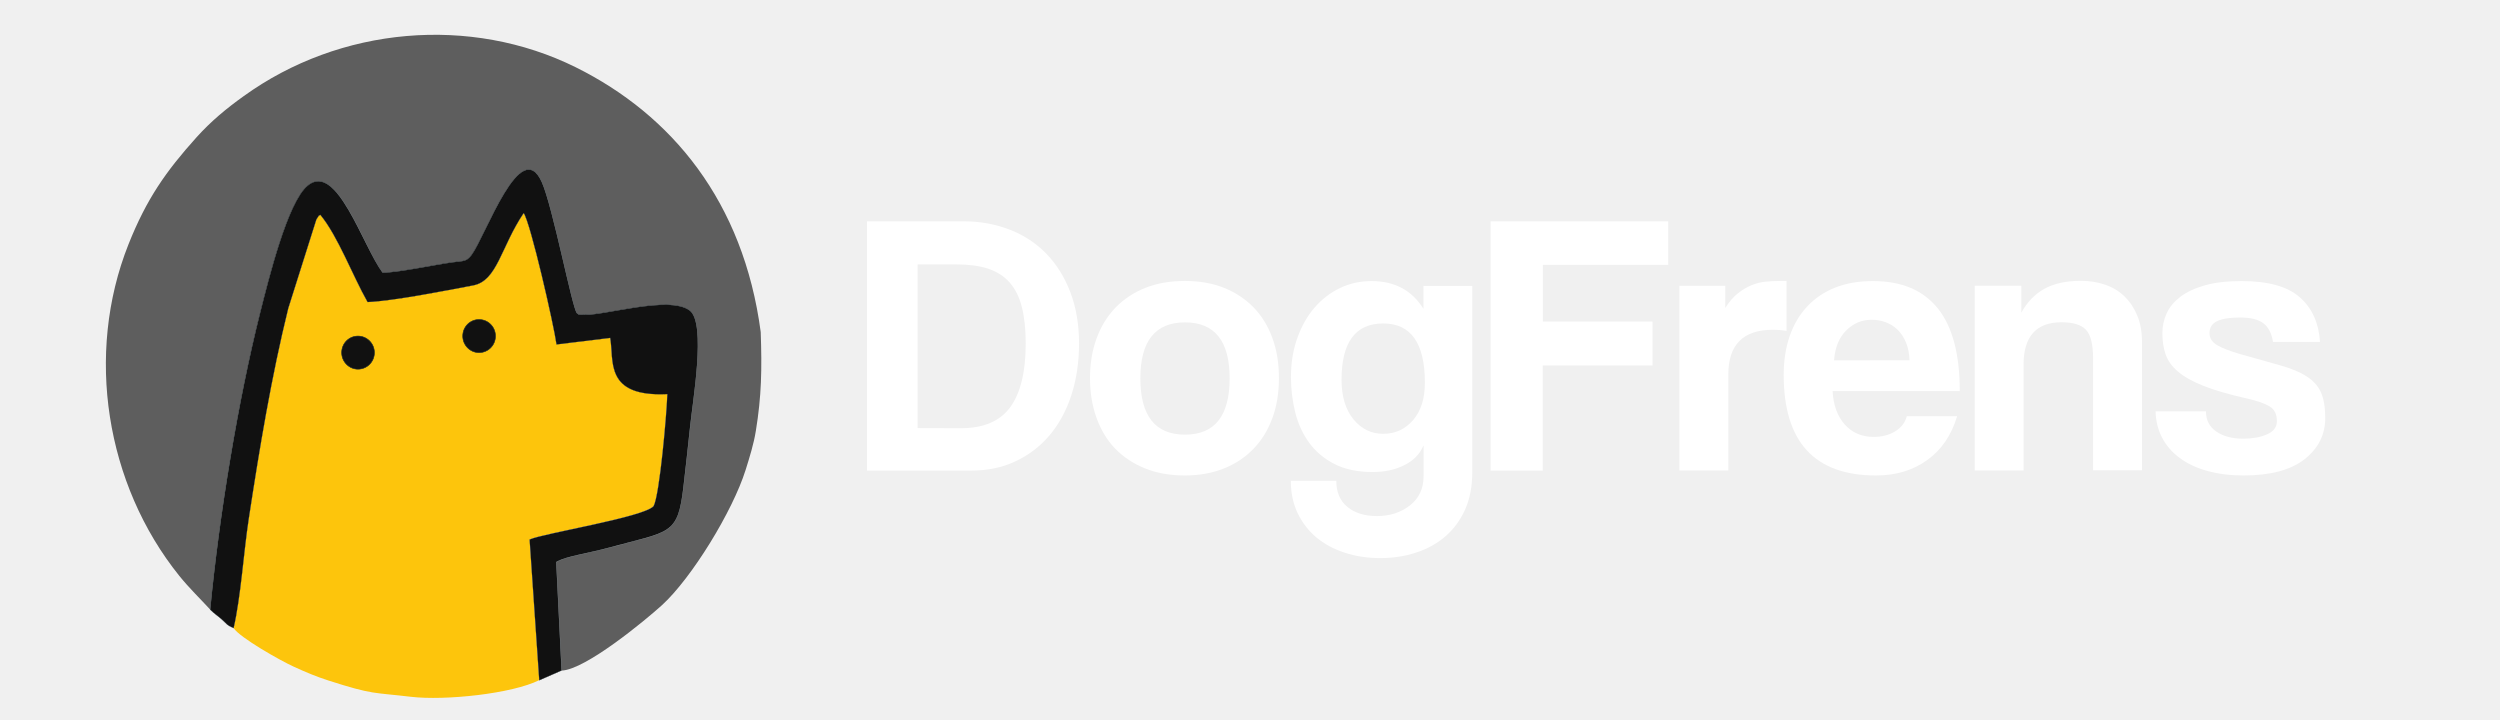
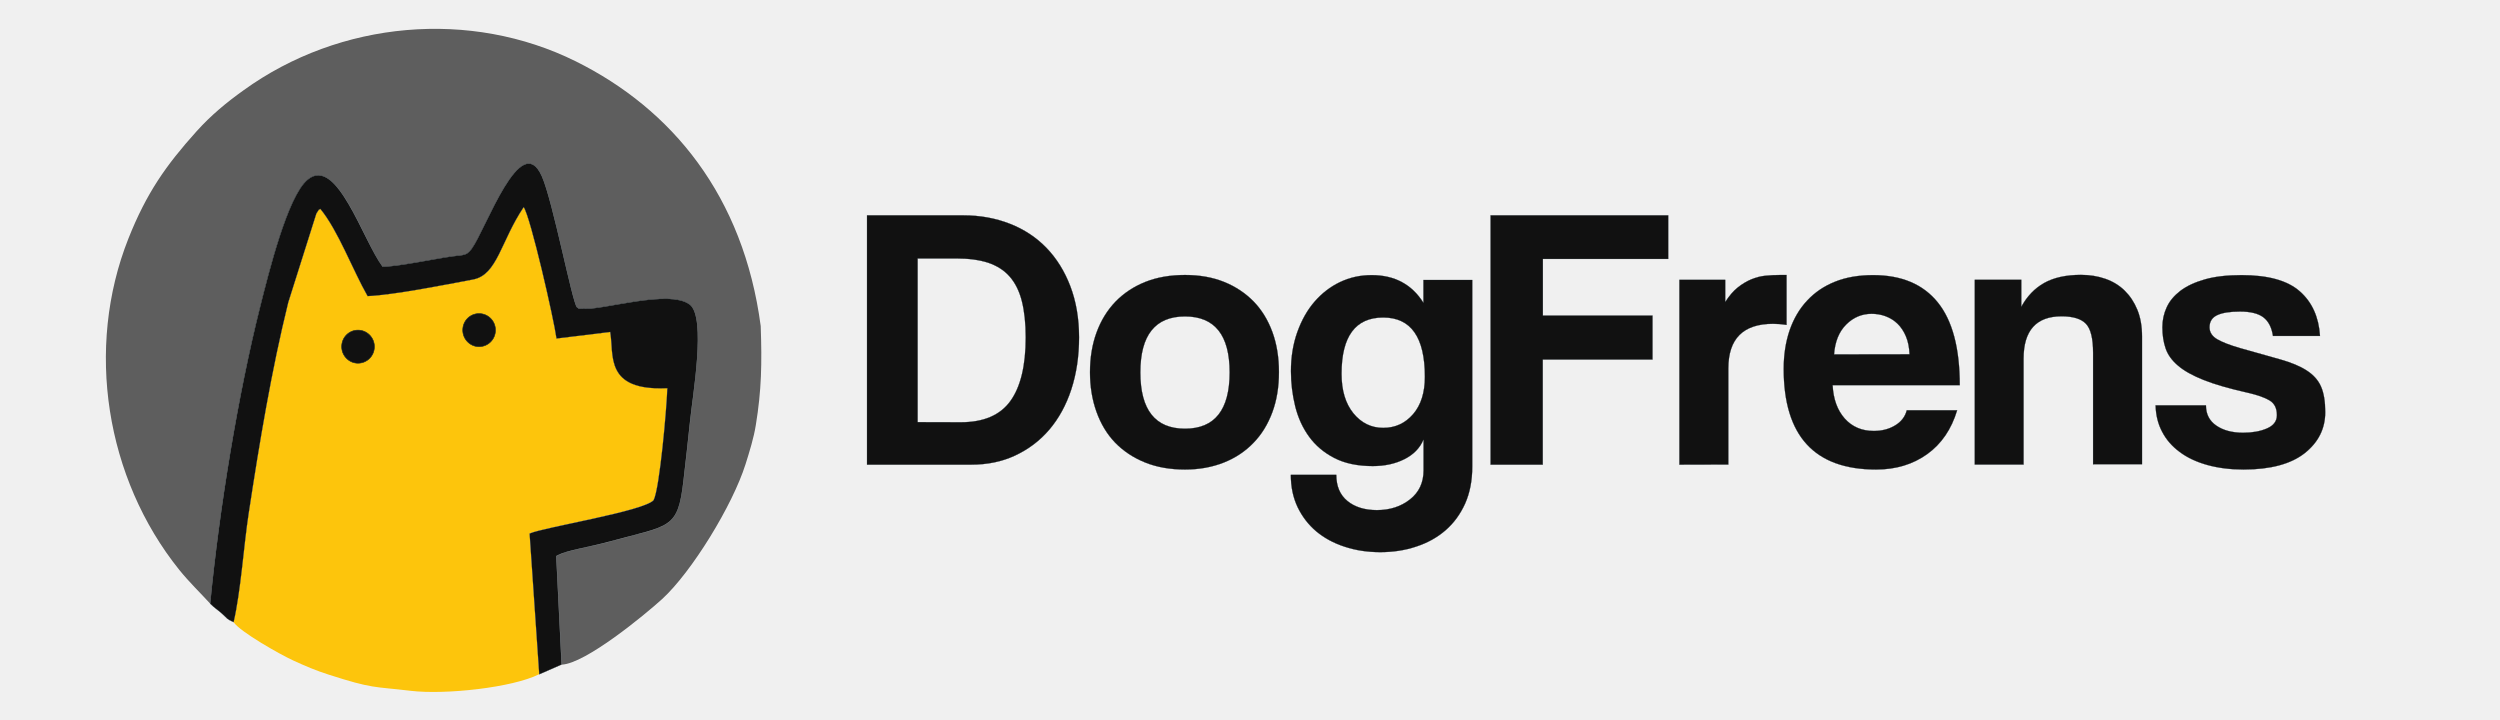
<svg xmlns="http://www.w3.org/2000/svg" version="1.1" id="Layer_1" x="0px" y="0px" viewBox="0 0 2100 604.2" style="enable-background:new 0 0 2100 604.2;" xml:space="preserve">
  <style type="text/css">
	.st0{fill-rule:evenodd;clip-rule:evenodd;fill:#5E5E5E;}
	.st1{fill-rule:evenodd;clip-rule:evenodd;fill:#FDC50C;}
	.st2{fill-rule:evenodd;clip-rule:evenodd;fill:#111111;stroke:#19282F;stroke-width:0.2;stroke-miterlimit:10;}
	.st3{fill-rule:evenodd;clip-rule:evenodd;fill:#111111;stroke:#19282F;stroke-width:0.487;stroke-miterlimit:10;}
- 	.st4{fill:#FFFFFF;}
+ 	.st4{fill:#111111;stroke:#19282F;stroke-width:0.2;stroke-miterlimit:10;}
</style>
  <g>
-     <path class="st0" d="M165.2,115.2c-25.9,28.8-42.1,51.9-57.3,90.1c-36.6,92.2-19.1,201.5,42.7,278.4c8.4,10.4,17.4,19,26,28.4   c7.5-78.7,23.4-175.8,42.2-249.8c7.1-28.2,22.9-92.2,39.7-106.2c24.6-20.5,46.3,50.5,63,73.1c13-0.1,42.4-6.4,58.5-8.7   c9-1.3,11.9-0.2,16.3-6.3c11.9-16.6,41.2-101.1,59-60.9c9.3,21.1,25.4,105.5,29.4,109.9c2.7,1.6-0.4,0.8,4.1,1.3   c16.4,1.8,73.1-16.8,90.7-3.5c13.9,10.5,2.3,76.8,0.2,98.2c-1.7,16.7-3.6,33-5.5,49.7c-4.8,41.1-11.3,37.2-62.1,51.1   c-18,4.9-35.2,7.2-43.4,11.4c-0.4,0.2-1,0.5-1.4,0.8l4.5,91.1c20.1-0.8,70.2-42.2,84.4-55.1c24.7-22.6,59.1-78.5,70.1-113.4   c3.2-10.2,6.9-22,8.6-32.8c4.8-29.3,5.2-51.9,4.1-83.1C624.5,169.4,564.4,96.6,483.6,56.5c-88.2-43.7-197.8-34.4-279.1,24.4   C190.1,91.2,177.3,101.8,165.2,115.2L165.2,115.2z" />
-     <path class="st1" d="M196.2,527.6c5.6,8.2,38.6,26.9,50.1,32.2c10.2,4.7,19.2,8.5,29.5,11.8c37.9,12.2,37.6,9.9,69.3,13.7   c28.7,3.4,85.3-2.6,107.9-14l-8.1-118.2c11.5-5.1,96.6-18.8,104.2-28.1c5.1-10,11-77.5,11.5-94.1c-53.3,2.5-44.6-28.2-48-47.2   l-45.1,5.5c-2.1-15.7-21.8-102.3-27.6-110.4c-19.3,28.7-22.1,57-42.4,60.8c-24.4,4.6-66,12.8-88.7,14c-12.7-22.3-24.7-55-39.7-73.3   c-1.9,1.7-0.1-1.4-3.4,4l-23.6,74.6c-14.2,57.5-24.2,118-33.2,176.9C204.5,463.9,202.2,501.3,196.2,527.6L196.2,527.6z" />
-     <path class="st2" d="M176.6,512.1c3.9,3.8,5.6,4.6,9.5,8c5.9,5.2,3.4,4.3,10.1,7.5c6.1-26.3,8.4-63.7,12.7-91.7   c9-58.9,19-119.4,33.2-176.9l23.6-74.6c3.4-5.4,1.5-2.4,3.4-4c15,18.3,27,51,39.7,73.3c22.7-1.1,64.3-9.4,88.7-14   c20.3-3.9,23.1-32.1,42.4-60.8c5.8,8.2,25.5,94.7,27.6,110.4l45.1-5.5c3.4,19.1-5.3,49.8,48,47.2c-0.5,16.7-6.4,84.1-11.5,94.1   c-7.6,9.3-92.7,22.9-104.2,28.1l8.1,118.2l18.7-8.2l-4.5-91.1c0.4-0.3,1.1-0.6,1.4-0.8c8.2-4.2,25.4-6.5,43.4-11.4   c50.8-13.9,57.4-10,62.1-51.1c1.9-16.7,3.8-33,5.5-49.7c2.1-21.3,13.8-87.6-0.2-98.2c-17.6-13.3-74.2,5.3-90.7,3.5   c-4.6-0.5-1.5,0.3-4.1-1.3c-4-4.4-20.1-88.8-29.4-109.9c-17.7-40.1-47,44.4-59,60.9c-4.4,6.1-7.3,5-16.3,6.3   c-16.2,2.3-45.5,8.6-58.5,8.7c-16.8-22.6-38.5-93.6-63-73.1c-16.8,14-32.6,78-39.7,106.2C200,336.3,184.1,433.4,176.6,512.1   L176.6,512.1z" />
-     <path class="st3" d="M402.4,296.2c7.6,0,13.8-6.2,13.8-13.9c0-7.7-6.2-13.9-13.8-13.9c-7.6,0-13.7,6.2-13.7,13.9   C388.7,289.9,394.9,296.2,402.4,296.2L402.4,296.2z" />
-     <path class="st3" d="M300.7,310.1c7.6,0,13.8-6.2,13.8-13.9c0-7.6-6.2-13.9-13.8-13.9c-7.6,0-13.7,6.2-13.7,13.9   C287,303.8,293.2,310.1,300.7,310.1L300.7,310.1z" />
+     <path class="st0" d="M165.2,110.2c-25.9,28.8-42.1,51.9-57.3,90.1c-36.6,92.2-19.1,201.5,42.7,278.4c8.4,10.4,17.4,19,26,28.4   c7.5-78.7,23.4-175.8,42.2-249.8c7.1-28.2,22.9-92.2,39.7-106.2c24.6-20.5,46.3,50.5,63,73.1c13-0.1,42.4-6.4,58.5-8.7   c9-1.3,11.9-0.2,16.3-6.3c11.9-16.6,41.2-101.1,59-60.9c9.3,21.1,25.4,105.5,29.4,109.9c2.7,1.6-0.4,0.8,4.1,1.3   c16.4,1.8,73.1-16.8,90.7-3.5c13.9,10.5,2.3,76.8,0.2,98.2c-1.7,16.7-3.6,33-5.5,49.7c-4.8,41.1-11.3,37.2-62.1,51.1   c-18,4.9-35.2,7.2-43.4,11.4c-0.4,0.2-1,0.5-1.4,0.8l4.5,91.1c20.1-0.8,70.2-42.2,84.4-55.1c24.7-22.6,59.1-78.5,70.1-113.4   c3.2-10.2,6.9-22,8.6-32.8c4.8-29.3,5.2-51.9,4.1-83.1C624.5,164.4,564.4,91.6,483.6,51.5C395.4,7.8,285.8,17.1,204.5,75.9   C190.1,86.2,177.3,96.8,165.2,110.2L165.2,110.2z" />
+     <path class="st1" d="M196.2,522.6c5.6,8.2,38.6,26.9,50.1,32.2c10.2,4.7,19.2,8.5,29.5,11.8c37.9,12.2,37.6,9.9,69.3,13.7   c28.7,3.4,85.3-2.6,107.9-14l-8.1-118.2c11.5-5.1,96.6-18.8,104.2-28.1c5.1-10,11-77.5,11.5-94.1c-53.3,2.5-44.6-28.2-48-47.2   l-45.1,5.5c-2.1-15.7-21.8-102.3-27.6-110.4c-19.3,28.7-22.1,57-42.4,60.8c-24.4,4.6-66,12.8-88.7,14c-12.7-22.3-24.7-55-39.7-73.3   c-1.9,1.7-0.1-1.4-3.4,4l-23.6,74.6c-14.2,57.5-24.2,118-33.2,176.9C204.5,458.9,202.2,496.3,196.2,522.6L196.2,522.6z" />
+     <path class="st2" d="M176.6,507.1c3.9,3.8,5.6,4.6,9.5,8c5.9,5.2,3.4,4.3,10.1,7.5c6.1-26.3,8.4-63.7,12.7-91.7   c9-58.9,19-119.4,33.2-176.9l23.6-74.6c3.4-5.4,1.5-2.4,3.4-4c15,18.3,27,51,39.7,73.3c22.7-1.1,64.3-9.4,88.7-14   c20.3-3.9,23.1-32.1,42.4-60.8c5.8,8.2,25.5,94.7,27.6,110.4l45.1-5.5c3.4,19.1-5.3,49.8,48,47.2c-0.5,16.7-6.4,84.1-11.5,94.1   c-7.6,9.3-92.7,22.9-104.2,28.1l8.1,118.2l18.7-8.2l-4.5-91.1c0.4-0.3,1.1-0.6,1.4-0.8c8.2-4.2,25.4-6.5,43.4-11.4   c50.8-13.9,57.4-10,62.1-51.1c1.9-16.7,3.8-33,5.5-49.7c2.1-21.3,13.8-87.6-0.2-98.2c-17.6-13.3-74.2,5.3-90.7,3.5   c-4.6-0.5-1.5,0.3-4.1-1.3c-4-4.4-20.1-88.8-29.4-109.9c-17.7-40.1-47,44.4-59,60.9c-4.4,6.1-7.3,5-16.3,6.3   c-16.2,2.3-45.5,8.6-58.5,8.7c-16.8-22.6-38.5-93.6-63-73.1c-16.8,14-32.6,78-39.7,106.2C200,331.3,184.1,428.4,176.6,507.1   L176.6,507.1z" />
+     <path class="st3" d="M402.4,291.2c7.6,0,13.8-6.2,13.8-13.9c0-7.7-6.2-13.9-13.8-13.9c-7.6,0-13.7,6.2-13.7,13.9   C388.7,284.9,394.9,291.2,402.4,291.2L402.4,291.2z" />
+     <path class="st3" d="M300.7,305.1c7.6,0,13.8-6.2,13.8-13.9c0-7.6-6.2-13.9-13.8-13.9c-7.6,0-13.7,6.2-13.7,13.9   C287,298.8,293.2,305.1,300.7,305.1L300.7,305.1z" />
    <g>
-       <path class="st4" d="M728.3,395.3V185.9h81c14.1,0,27.1,2.4,39.1,7.1s22.2,11.5,30.7,20.3s15.2,19.6,20,32.2    c4.8,12.6,7.3,26.9,7.3,42.9s-2.2,30.5-6.5,43.7c-4.3,13.1-10.5,24.4-18.4,33.7c-8,9.4-17.6,16.6-28.7,21.8    c-11.1,5.2-23.4,7.7-36.9,7.7L728.3,395.3L728.3,395.3z M807.1,359.7c19.1,0,33-5.9,41.6-17.8s12.9-29.7,12.9-53.5    c0-11.8-1.1-21.9-3.2-30.3c-2.1-8.4-5.5-15.3-10.2-20.7c-4.7-5.4-10.8-9.2-18.1-11.7c-7.4-2.4-16.3-3.6-26.8-3.6h-32.5v137.5    L807.1,359.7L807.1,359.7z" />
-       <path class="st4" d="M995.4,399.4c-12.6,0-23.9-2-33.7-6c-9.9-4-18.2-9.6-25.1-16.7c-6.8-7.1-12-15.8-15.6-25.9    s-5.4-21.1-5.4-33.1c0-12.2,1.8-23.3,5.5-33.4s9-18.7,15.9-25.9c6.9-7.1,15.3-12.7,25.1-16.6s20.9-5.8,33.3-5.8    c12.2,0,23.1,1.9,32.8,5.8c9.7,3.9,17.9,9.4,24.8,16.4c6.8,7,12.1,15.6,15.8,25.7c3.7,10.1,5.5,21.3,5.5,33.7    c0,12.4-1.8,23.6-5.5,33.6s-8.9,18.6-15.8,25.7c-6.8,7.1-15.1,12.7-24.9,16.6S1007.4,399.4,995.4,399.4z M995.4,365.1    c25,0,37.5-15.8,37.5-47.3c0-31.3-12.5-47-37.5-47s-37.5,15.7-37.5,47C957.9,349.3,970.4,365.1,995.4,365.1z" />
-       <path class="st4" d="M1195.6,374.5c-2.9,6.9-8.3,12.4-15.9,16.2c-7.7,3.9-16.6,5.8-26.6,5.8c-12.8,0-23.6-2.3-32.3-6.8    c-8.7-4.5-15.8-10.5-21.1-17.8c-5.4-7.4-9.3-15.9-11.7-25.5c-2.4-9.7-3.6-19.6-3.6-29.6c0-12,1.8-23,5.4-33s8.4-18.5,14.5-25.5    c6.1-7,13.2-12.5,21.4-16.4c8.2-3.9,17-5.8,26.5-5.8c19.3,0,33.8,7.8,43.5,23.3v-19.2h41v156.7c0,11.8-2,22.1-6,31.1    c-4,8.9-9.5,16.4-16.4,22.4s-15.1,10.6-24.6,13.7c-9.5,3.2-19.6,4.7-30.3,4.7c-10.7,0-20.7-1.5-30-4.6c-9.3-3-17.2-7.4-23.8-12.9    c-6.6-5.6-11.8-12.4-15.6-20.3c-3.8-8-5.7-17-5.7-27.1h38.2c0,9.5,3.1,16.8,9.3,21.9c6.2,5.1,14.5,7.7,24.8,7.7    c10.9,0,20.2-3,27.8-9s11.4-14.1,11.4-24.4v-25.6H1195.6z M1161.9,364.4c10.1,0,18.4-3.8,25.1-11.5c6.6-7.7,9.9-18.1,9.9-31.4    c0-33.2-11.7-49.8-35-49.8s-35,15.8-35,47.3c0,13.9,3.3,24.9,9.9,33.1C1143.5,360.3,1151.8,364.4,1161.9,364.4z" />
-       <path class="st4" d="M1295.9,307v88.3h-43.8V185.9h149.2v36.6H1296v47.6h92.1V307H1295.9z" />
-       <path class="st4" d="M1410.7,395.3V240.1h38.5v18.6c3.4-5.3,6.9-9.4,10.6-12.3s7.5-5.2,11.4-6.8c3.9-1.6,7.8-2.6,11.8-3    s8.1-0.6,12.3-0.6h5.4v41.9c-3.8-0.6-7.6-0.9-11.4-0.9c-25,0-37.5,12.5-37.5,37.5v80.7h-41.1V395.3z" />
-       <path class="st4" d="M1539.4,328.5c0.6,11.8,4,21.1,10.2,28.1c6.2,6.9,14.3,10.4,24.4,10.4c6.7,0,12.7-1.5,17.8-4.6    c5.1-3,8.5-7.3,9.9-12.8h42.3c-4.8,16-13.2,28.3-25.2,36.9s-26.3,12.9-42.9,12.9c-51.7,0-77.6-28.2-77.6-84.5    c0-12,1.7-22.8,5-32.5c3.4-9.7,8.2-18,14.7-24.9c6.4-6.9,14.2-12.2,23.5-15.9c9.2-3.7,19.9-5.5,31.9-5.5c24,0,42.1,7.7,54.4,23    s18.4,38.5,18.4,69.4H1539.4z M1604,302.6c-0.2-5.7-1.2-10.7-3-15s-4.2-7.9-7.1-10.7c-2.9-2.8-6.3-4.9-10.1-6.3    c-3.8-1.4-7.7-2-11.7-2c-8.2,0-15.3,3-21.3,9s-9.4,14.3-10.2,25.1L1604,302.6L1604,302.6z" />
-       <path class="st4" d="M1758.2,395.3v-94c0-12-2-20.1-6-24.3c-4-4.2-10.8-6.3-20.5-6.3c-21.2,0-31.9,11.9-31.9,35.6v88.9h-41V240    h39.1v22.7c4.8-8.8,11.2-15.5,19.2-20s18.3-6.8,30.9-6.8c7.4,0,14.2,1.1,20.5,3.3c6.3,2.2,11.7,5.5,16.2,9.9s8.1,9.8,10.7,16.2    c2.6,6.4,3.9,13.8,3.9,22.2V395h-41.1V395.3z" />
-       <path class="st4" d="M1909.3,287.2c-1.1-7.1-3.7-12.3-8-15.6c-4.3-3.3-10.9-4.9-19.7-4.9c-8.4,0-14.8,1-19.1,3    c-4.3,2-6.5,5.4-6.5,10.2c0,4.2,2.2,7.6,6.5,10.1s10.6,4.9,18.8,7.3c13.5,3.8,24.8,7,34.1,9.6c9.2,2.6,16.7,5.7,22.2,9.3    c5.6,3.6,9.6,8,12,13.4s3.6,12.6,3.6,21.6c0,13.9-5.8,25.4-17.3,34.5c-11.6,9.1-28.7,13.7-51.4,13.7c-11.1,0-21.2-1.3-30.3-3.8    c-9-2.5-16.8-6.1-23.2-10.9c-6.4-4.7-11.4-10.4-14.8-17c-3.5-6.6-5.3-14-5.5-22.2h42.3c0,7.4,2.9,13,8.7,17c5.8,4,13.3,6,22.5,6    c7.8,0,14.5-1.2,20-3.6c5.6-2.4,8.4-6.1,8.4-11.2c0-5.7-2-9.8-6.1-12.3s-10.4-4.7-18.8-6.6c-15.1-3.4-27.3-6.9-36.6-10.6    c-9.3-3.7-16.5-7.7-21.6-12.1c-5.2-4.4-8.6-9.2-10.4-14.5s-2.7-11.1-2.7-17.7c0-5.9,1.2-11.5,3.6-16.7c2.4-5.3,6.3-9.9,11.5-13.9    c5.3-4,12.1-7.2,20.5-9.6s18.7-3.6,30.9-3.6c22.3,0,38.6,4.5,48.9,13.6c10.3,9,16,21.6,17,37.5L1909.3,287.2L1909.3,287.2z" />
+       <path class="st4" d="M728.3,390.3V180.9h81c14.1,0,27.1,2.4,39.1,7.1s22.2,11.5,30.7,20.3s15.2,19.6,20,32.2    c4.8,12.6,7.3,26.9,7.3,42.9s-2.2,30.5-6.5,43.7c-4.3,13.1-10.5,24.4-18.4,33.7c-8,9.4-17.6,16.6-28.7,21.8    c-11.1,5.2-23.4,7.7-36.9,7.7L728.3,390.3L728.3,390.3z M807.1,354.7c19.1,0,33-5.9,41.6-17.8s12.9-29.7,12.9-53.5    c0-11.8-1.1-21.9-3.2-30.3c-2.1-8.4-5.5-15.3-10.2-20.7s-10.8-9.2-18.1-11.7c-7.4-2.4-16.3-3.6-26.8-3.6h-32.5v137.5L807.1,354.7    L807.1,354.7z" />
+       <path class="st4" d="M995.4,394.4c-12.6,0-23.9-2-33.7-6c-9.9-4-18.2-9.6-25.1-16.7c-6.8-7.1-12-15.8-15.6-25.9    s-5.4-21.1-5.4-33.1c0-12.2,1.8-23.3,5.5-33.4s9-18.7,15.9-25.9c6.9-7.1,15.3-12.7,25.1-16.6s20.9-5.8,33.3-5.8    c12.2,0,23.1,1.9,32.8,5.8c9.7,3.9,17.9,9.4,24.8,16.4c6.8,7,12.1,15.6,15.8,25.7c3.7,10.1,5.5,21.3,5.5,33.7    c0,12.4-1.8,23.6-5.5,33.6s-8.9,18.6-15.8,25.7c-6.8,7.1-15.1,12.7-24.9,16.6S1007.4,394.4,995.4,394.4z M995.4,360.1    c25,0,37.5-15.8,37.5-47.3c0-31.3-12.5-47-37.5-47s-37.5,15.7-37.5,47C957.9,344.3,970.4,360.1,995.4,360.1z" />
+       <path class="st4" d="M1195.6,369.5c-2.9,6.9-8.3,12.4-15.9,16.2c-7.7,3.9-16.6,5.8-26.6,5.8c-12.8,0-23.6-2.3-32.3-6.8    c-8.7-4.5-15.8-10.5-21.1-17.8c-5.4-7.4-9.3-15.9-11.7-25.5c-2.4-9.7-3.6-19.6-3.6-29.6c0-12,1.8-23,5.4-33s8.4-18.5,14.5-25.5    s13.2-12.5,21.4-16.4c8.2-3.9,17-5.8,26.5-5.8c19.3,0,33.8,7.8,43.5,23.3v-19.2h41v156.7c0,11.8-2,22.1-6,31.1    c-4,8.9-9.5,16.4-16.4,22.4s-15.1,10.6-24.6,13.7c-9.5,3.2-19.6,4.7-30.3,4.7c-10.7,0-20.7-1.5-30-4.6c-9.3-3-17.2-7.4-23.8-12.9    c-6.6-5.6-11.8-12.4-15.6-20.3c-3.8-8-5.7-17-5.7-27.1h38.2c0,9.5,3.1,16.8,9.3,21.9c6.2,5.1,14.5,7.7,24.8,7.7    c10.9,0,20.2-3,27.8-9s11.4-14.1,11.4-24.4v-25.6L1195.6,369.5L1195.6,369.5z M1161.9,359.4c10.1,0,18.4-3.8,25.1-11.5    c6.6-7.7,9.9-18.1,9.9-31.4c0-33.2-11.7-49.8-35-49.8s-35,15.8-35,47.3c0,13.9,3.3,24.9,9.9,33.1    C1143.5,355.3,1151.8,359.4,1161.9,359.4z" />
+       <path class="st4" d="M1295.9,302v88.3h-43.8V180.9h149.2v36.6H1296v47.6h92.1V302H1295.9z" />
+       <path class="st4" d="M1410.7,390.3V235.1h38.5v18.6c3.4-5.3,6.9-9.4,10.6-12.3s7.5-5.2,11.4-6.8s7.8-2.6,11.8-3s8.1-0.6,12.3-0.6    h5.4v41.9c-3.8-0.6-7.6-0.9-11.4-0.9c-25,0-37.5,12.5-37.5,37.5v80.7L1410.7,390.3L1410.7,390.3L1410.7,390.3z" />
+       <path class="st4" d="M1539.4,323.5c0.6,11.8,4,21.1,10.2,28.1c6.2,6.9,14.3,10.4,24.4,10.4c6.7,0,12.7-1.5,17.8-4.6    c5.1-3,8.5-7.3,9.9-12.8h42.3c-4.8,16-13.2,28.3-25.2,36.9s-26.3,12.9-42.9,12.9c-51.7,0-77.6-28.2-77.6-84.5    c0-12,1.7-22.8,5-32.5c3.4-9.7,8.2-18,14.7-24.9c6.4-6.9,14.2-12.2,23.5-15.9c9.2-3.7,19.9-5.5,31.9-5.5c24,0,42.1,7.7,54.4,23    s18.4,38.5,18.4,69.4H1539.4z M1604,297.6c-0.2-5.7-1.2-10.7-3-15s-4.2-7.9-7.1-10.7c-2.9-2.8-6.3-4.9-10.1-6.3    c-3.8-1.4-7.7-2-11.7-2c-8.2,0-15.3,3-21.3,9s-9.4,14.3-10.2,25.1L1604,297.6L1604,297.6z" />
+       <path class="st4" d="M1758.2,390.3v-94c0-12-2-20.1-6-24.3c-4-4.2-10.8-6.3-20.5-6.3c-21.2,0-31.9,11.9-31.9,35.6v88.9h-41V235    h39.1v22.7c4.8-8.8,11.2-15.5,19.2-20s18.3-6.8,30.9-6.8c7.4,0,14.2,1.1,20.5,3.3s11.7,5.5,16.2,9.9s8.1,9.8,10.7,16.2    c2.6,6.4,3.9,13.8,3.9,22.2V390h-41.1L1758.2,390.3L1758.2,390.3z" />
+       <path class="st4" d="M1909.3,282.2c-1.1-7.1-3.7-12.3-8-15.6c-4.3-3.3-10.9-4.9-19.7-4.9c-8.4,0-14.8,1-19.1,3    c-4.3,2-6.5,5.4-6.5,10.2c0,4.2,2.2,7.6,6.5,10.1s10.6,4.9,18.8,7.3c13.5,3.8,24.8,7,34.1,9.6c9.2,2.6,16.7,5.7,22.2,9.3    c5.6,3.6,9.6,8,12,13.4s3.6,12.6,3.6,21.6c0,13.9-5.8,25.4-17.3,34.5c-11.6,9.1-28.7,13.7-51.4,13.7c-11.1,0-21.2-1.3-30.3-3.8    c-9-2.5-16.8-6.1-23.2-10.9c-6.4-4.7-11.4-10.4-14.8-17c-3.5-6.6-5.3-14-5.5-22.2h42.3c0,7.4,2.9,13,8.7,17c5.8,4,13.3,6,22.5,6    c7.8,0,14.5-1.2,20-3.6c5.6-2.4,8.4-6.1,8.4-11.2c0-5.7-2-9.8-6.1-12.3s-10.4-4.7-18.8-6.6c-15.1-3.4-27.3-6.9-36.6-10.6    c-9.3-3.7-16.5-7.7-21.6-12.1c-5.2-4.4-8.6-9.2-10.4-14.5s-2.7-11.1-2.7-17.7c0-5.9,1.2-11.5,3.6-16.7c2.4-5.3,6.3-9.9,11.5-13.9    c5.3-4,12.1-7.2,20.5-9.6s18.7-3.6,30.9-3.6c22.3,0,38.6,4.5,48.9,13.6c10.3,9,16,21.6,17,37.5L1909.3,282.2L1909.3,282.2z" />
    </g>
  </g>
</svg>
